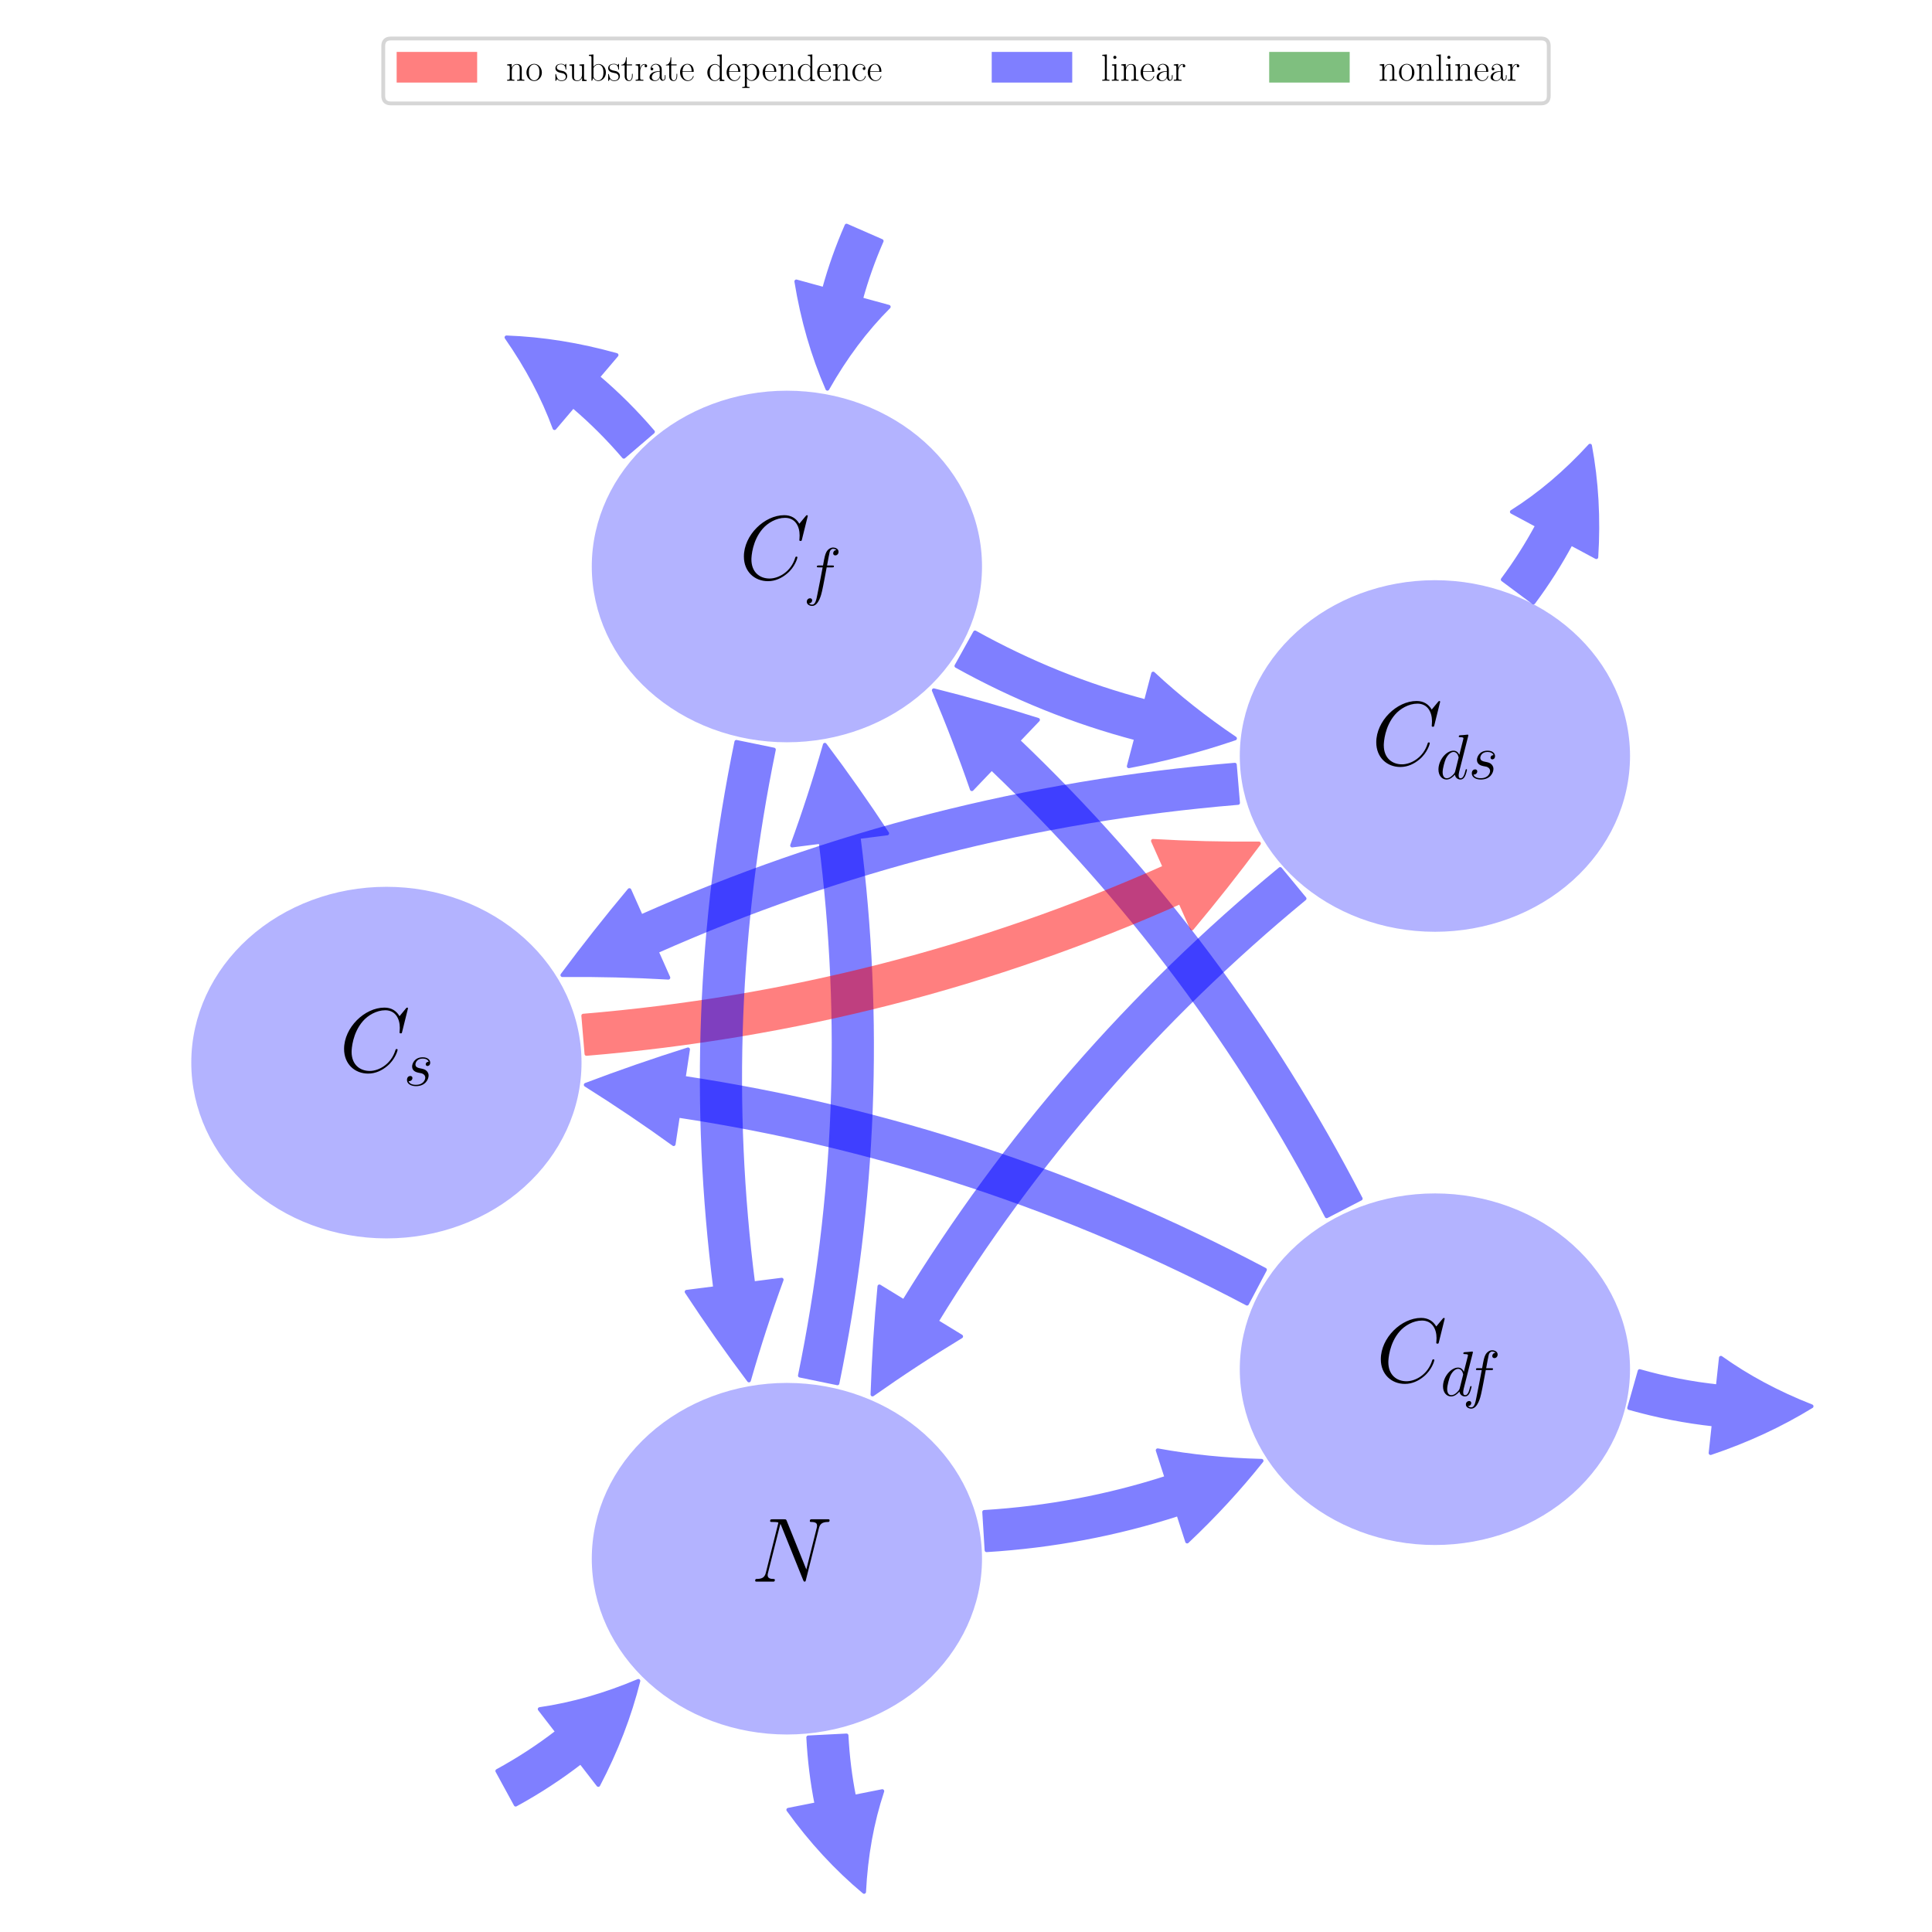
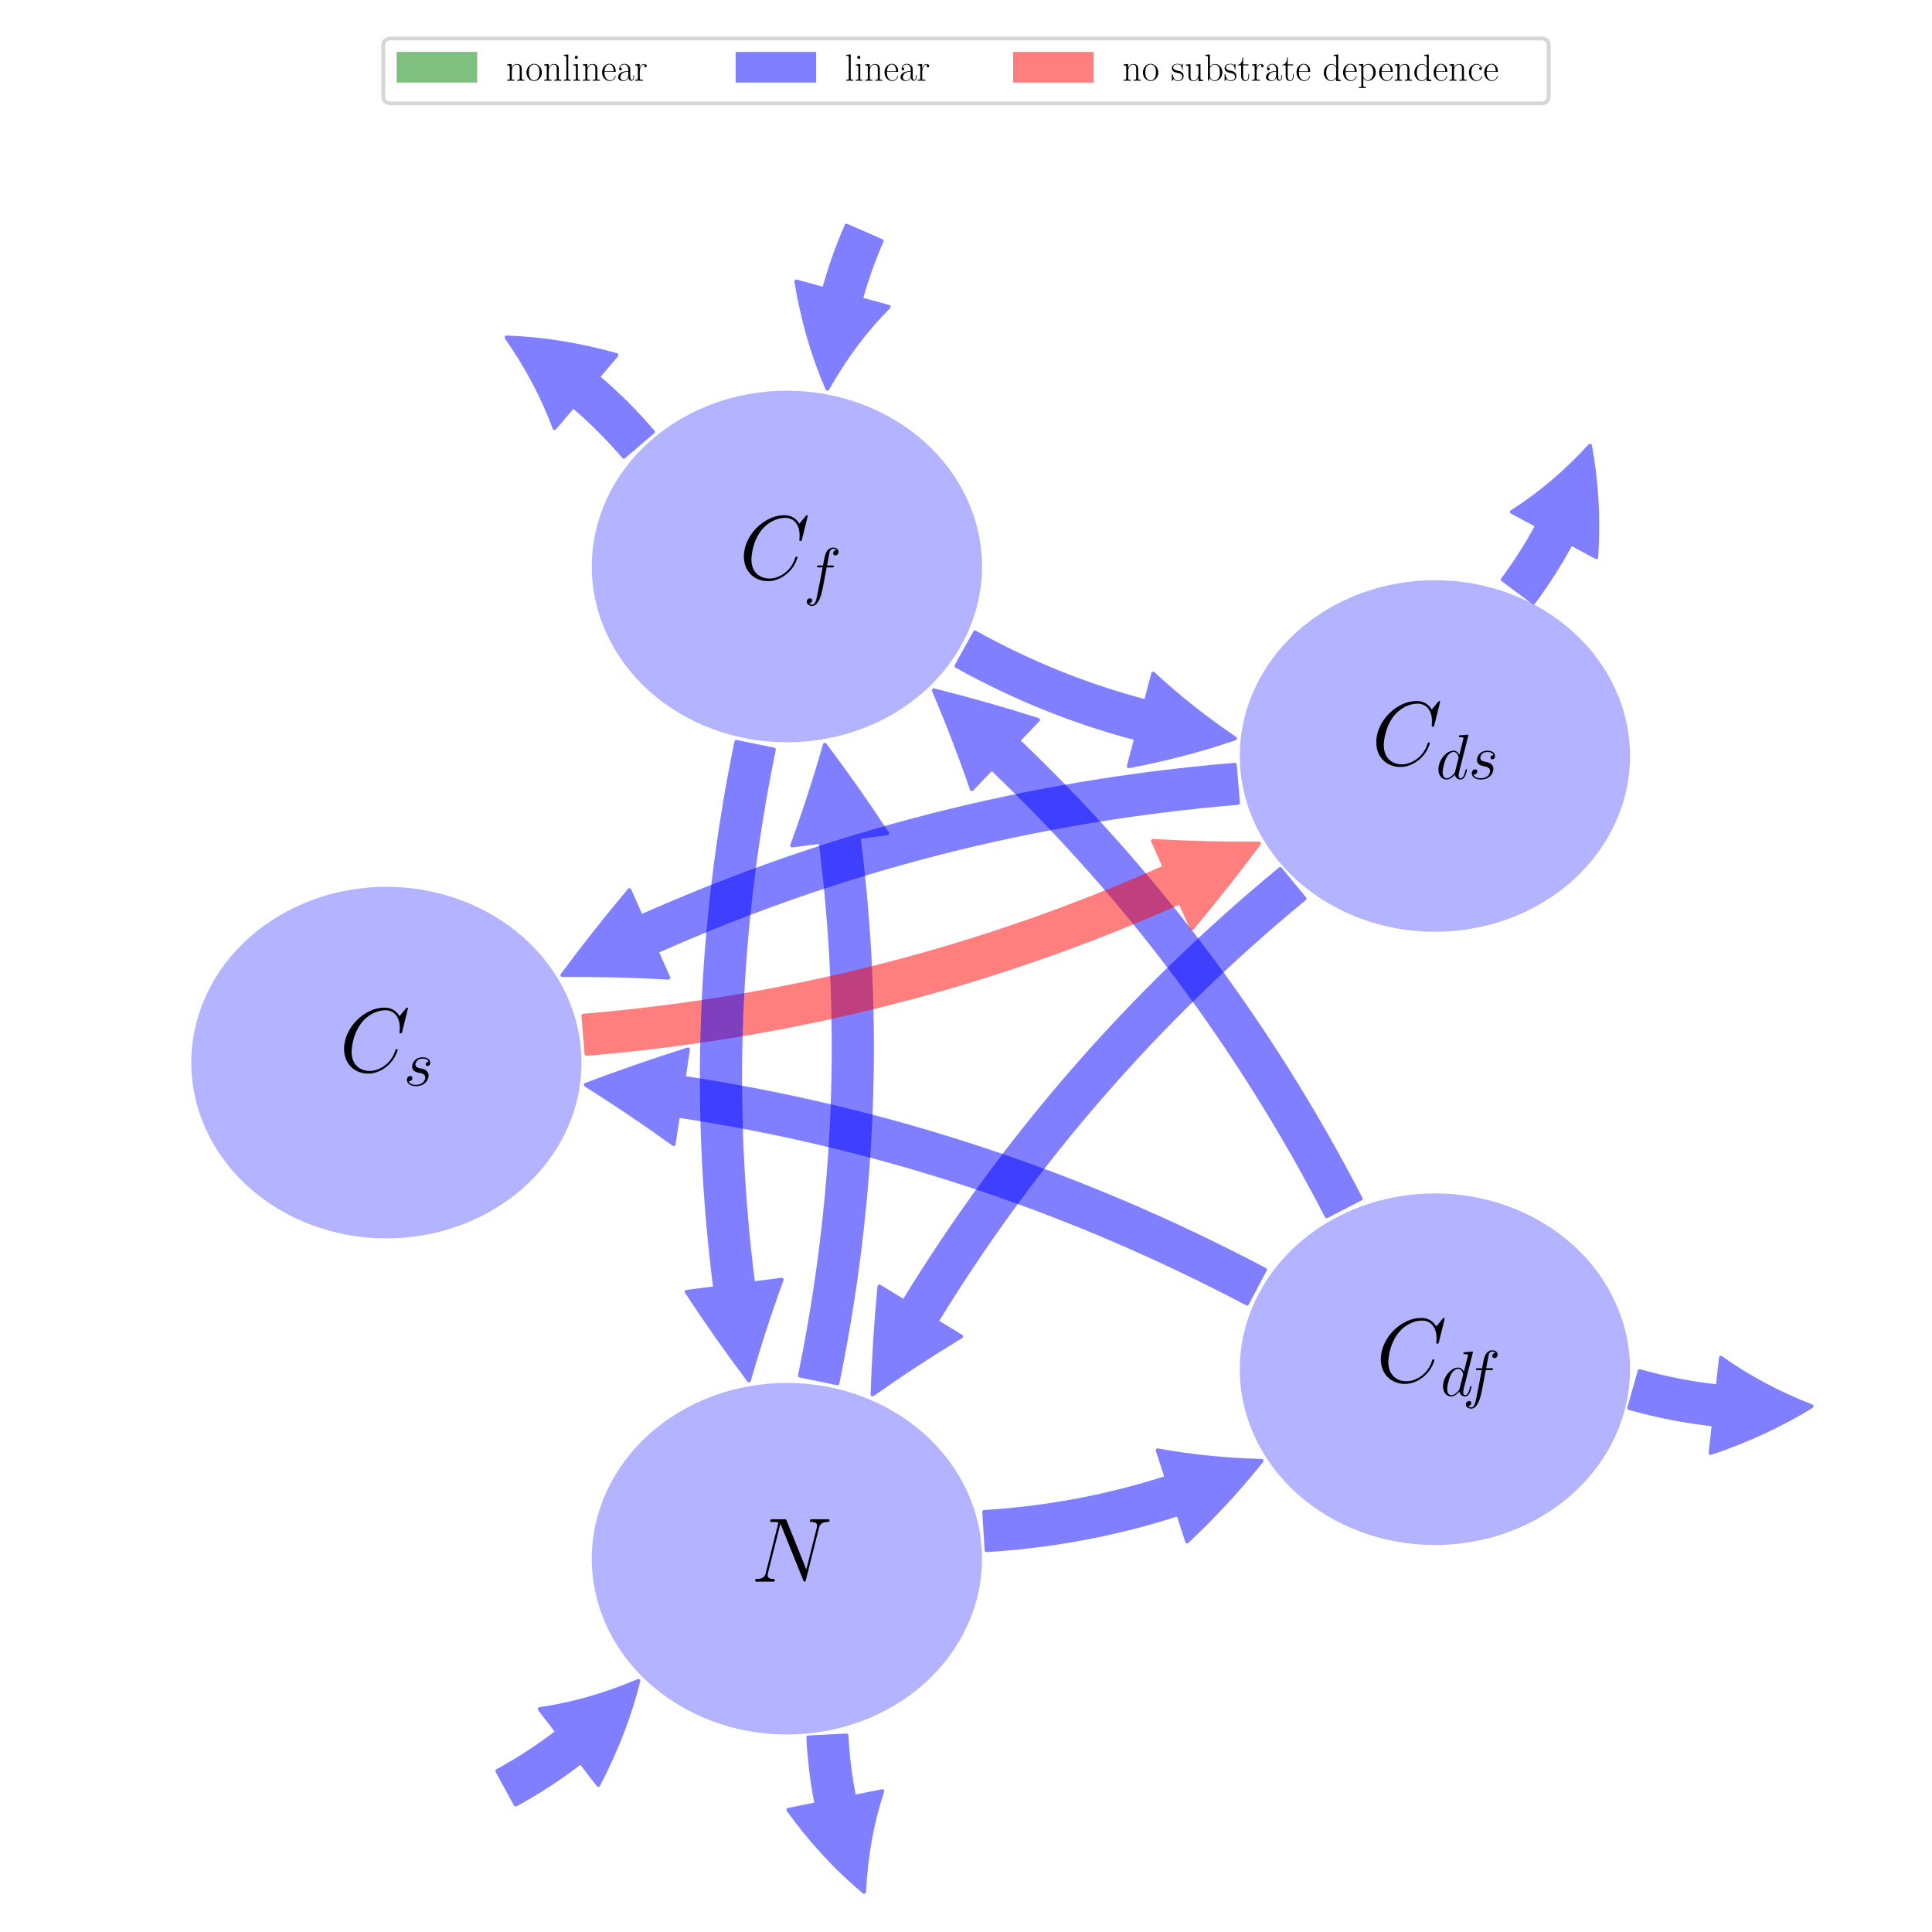
<svg xmlns="http://www.w3.org/2000/svg" xmlns:xlink="http://www.w3.org/1999/xlink" height="504pt" version="1.1" viewBox="0 0 504 504" width="504pt">
  <defs>
    <style type="text/css">
*{stroke-linecap:butt;stroke-linejoin:round;}
  </style>
  </defs>
  <g id="figure_1">
    <g id="patch_1">
      <path d="M 0 504  L 504 504  L 504 0  L 0 0  z " style="fill:#ffffff;" />
    </g>
    <g id="axes_1">
      <g id="patch_2">
-         <path clip-path="url(#pcaf0ce0345)" d="M 100.8 322.56  C 114.166 322.56 126.987 317.781 136.438 309.274  C 145.89 300.768 151.2 289.23 151.2 277.2  C 151.2 265.17 145.89 253.632 136.438 245.126  C 126.987 236.619 114.166 231.84 100.8 231.84  C 87.434 231.84 74.613 236.619 65.162 245.126  C 55.71 253.632 50.4 265.17 50.4 277.2  C 50.4 289.23 55.71 300.768 65.162 309.274  C 74.613 317.781 87.434 322.56 100.8 322.56  z " style="fill:#0000ff;opacity:0.3;stroke:#0000ff;stroke-linejoin:miter;" />
+         <path clip-path="url(#p628b2364f5)" d="M 100.8 322.56  C 114.166 322.56 126.987 317.781 136.438 309.274  C 145.89 300.768 151.2 289.23 151.2 277.2  C 151.2 265.17 145.89 253.632 136.438 245.126  C 126.987 236.619 114.166 231.84 100.8 231.84  C 87.434 231.84 74.613 236.619 65.162 245.126  C 55.71 253.632 50.4 265.17 50.4 277.2  C 50.4 289.23 55.71 300.768 65.162 309.274  C 74.613 317.781 87.434 322.56 100.8 322.56  z " style="fill:#0000ff;opacity:0.3;stroke:#0000ff;stroke-linejoin:miter;" />
      </g>
      <g id="patch_3">
-         <path clip-path="url(#pcaf0ce0345)" d="M 205.277 193.14  C 218.643 193.14 231.463 188.361 240.915 179.855  C 250.366 171.348 255.677 159.81 255.677 147.78  C 255.677 135.751 250.366 124.212 240.915 115.706  C 231.463 107.2 218.643 102.42 205.277 102.42  C 191.91 102.42 179.09 107.2 169.638 115.706  C 160.187 124.212 154.877 135.751 154.877 147.78  C 154.877 159.81 160.187 171.348 169.638 179.855  C 179.09 188.361 191.91 193.14 205.277 193.14  z " style="fill:#0000ff;opacity:0.3;stroke:#0000ff;stroke-linejoin:miter;" />
+         <path clip-path="url(#p628b2364f5)" d="M 205.277 193.14  C 218.643 193.14 231.463 188.361 240.915 179.855  C 250.366 171.348 255.677 159.81 255.677 147.78  C 255.677 135.751 250.366 124.212 240.915 115.706  C 231.463 107.2 218.643 102.42 205.277 102.42  C 191.91 102.42 179.09 107.2 169.638 115.706  C 160.187 124.212 154.877 135.751 154.877 147.78  C 154.877 159.81 160.187 171.348 169.638 179.855  C 179.09 188.361 191.91 193.14 205.277 193.14  z " style="fill:#0000ff;opacity:0.3;stroke:#0000ff;stroke-linejoin:miter;" />
      </g>
      <g id="patch_4">
-         <path clip-path="url(#pcaf0ce0345)" d="M 229.998 62.871  Q 226.733 70.329 224.613 78.051  L 231.845 80.036  Q 222.805 89.078 215.841 101.415  Q 210.173 88.437 207.737 73.419  L 214.969 75.404  Q 217.281 66.982 220.838 58.86  L 229.998 62.871  z " style="fill:#0000ff;opacity:0.5;stroke:#0000ff;stroke-linecap:round;" />
+         <path clip-path="url(#p628b2364f5)" d="M 229.998 62.871  Q 226.733 70.329 224.613 78.051  L 231.845 80.036  Q 222.805 89.078 215.841 101.415  Q 210.173 88.437 207.737 73.419  L 214.969 75.404  Q 217.281 66.982 220.838 58.86  L 229.998 62.871  z " style="fill:#0000ff;opacity:0.5;stroke:#0000ff;stroke-linecap:round;" />
      </g>
      <g id="patch_5">
-         <path clip-path="url(#pcaf0ce0345)" d="M 162.736 119.152  Q 156.592 111.976 149.512 105.963  L 144.657 111.68  Q 140.228 99.632 132.129 88.019  Q 146.271 88.538 160.84 92.624  L 155.985 98.341  Q 163.671 104.868 170.332 112.648  L 162.736 119.152  z " style="fill:#0000ff;opacity:0.5;stroke:#0000ff;stroke-linecap:round;" />
+         <path clip-path="url(#p628b2364f5)" d="M 162.736 119.152  Q 156.592 111.976 149.512 105.963  L 144.657 111.68  Q 140.228 99.632 132.129 88.019  Q 146.271 88.538 160.84 92.624  L 155.985 98.341  Q 163.671 104.868 170.332 112.648  L 162.736 119.152  z " style="fill:#0000ff;opacity:0.5;stroke:#0000ff;stroke-linecap:round;" />
      </g>
      <g id="patch_6">
-         <path clip-path="url(#pcaf0ce0345)" d="M 374.323 242.574  C 387.69 242.574 400.51 237.795 409.962 229.289  C 419.413 220.782 424.723 209.244 424.723 197.214  C 424.723 185.185 419.413 173.646 409.962 165.14  C 400.51 156.634 387.69 151.854 374.323 151.854  C 360.957 151.854 348.137 156.634 338.685 165.14  C 329.234 173.646 323.923 185.185 323.923 197.214  C 323.923 209.244 329.234 220.782 338.685 229.289  C 348.137 237.795 360.957 242.574 374.323 242.574  z " style="fill:#0000ff;opacity:0.3;stroke:#0000ff;stroke-linejoin:miter;" />
+         <path clip-path="url(#p628b2364f5)" d="M 374.323 242.574  C 387.69 242.574 400.51 237.795 409.962 229.289  C 419.413 220.782 424.723 209.244 424.723 197.214  C 424.723 185.185 419.413 173.646 409.962 165.14  C 400.51 156.634 387.69 151.854 374.323 151.854  C 360.957 151.854 348.137 156.634 338.685 165.14  C 329.234 173.646 323.923 185.185 323.923 197.214  C 323.923 209.244 329.234 220.782 338.685 229.289  C 348.137 237.795 360.957 242.574 374.323 242.574  z " style="fill:#0000ff;opacity:0.3;stroke:#0000ff;stroke-linejoin:miter;" />
      </g>
      <g id="patch_7">
-         <path clip-path="url(#pcaf0ce0345)" d="M 392.023 151.192  Q 397.078 144.409 401.008 137.076  L 394.398 133.533  Q 405.227 126.713 414.789 116.265  Q 417.386 130.182 416.432 145.344  L 409.822 141.801  Q 405.54 149.788 400.042 157.167  L 392.023 151.192  z " style="fill:#0000ff;opacity:0.5;stroke:#0000ff;stroke-linecap:round;" />
+         <path clip-path="url(#p628b2364f5)" d="M 392.023 151.192  Q 397.078 144.409 401.008 137.076  L 394.398 133.533  Q 405.227 126.713 414.789 116.265  Q 417.386 130.182 416.432 145.344  L 409.822 141.801  Q 405.54 149.788 400.042 157.167  L 392.023 151.192  z " style="fill:#0000ff;opacity:0.5;stroke:#0000ff;stroke-linecap:round;" />
      </g>
      <g id="patch_8">
-         <path clip-path="url(#pcaf0ce0345)" d="M 374.323 402.546  C 387.69 402.546 400.51 397.766 409.962 389.26  C 419.413 380.754 424.723 369.215 424.723 357.186  C 424.723 345.156 419.413 333.618 409.962 325.111  C 400.51 316.605 387.69 311.826 374.323 311.826  C 360.957 311.826 348.137 316.605 338.685 325.111  C 329.234 333.618 323.923 345.156 323.923 357.186  C 323.923 369.215 329.234 380.754 338.685 389.26  C 348.137 397.766 360.957 402.546 374.323 402.546  z " style="fill:#0000ff;opacity:0.3;stroke:#0000ff;stroke-linejoin:miter;" />
+         <path clip-path="url(#p628b2364f5)" d="M 374.323 402.546  C 387.69 402.546 400.51 397.766 409.962 389.26  C 419.413 380.754 424.723 369.215 424.723 357.186  C 424.723 345.156 419.413 333.618 409.962 325.111  C 400.51 316.605 387.69 311.826 374.323 311.826  C 360.957 311.826 348.137 316.605 338.685 325.111  C 329.234 333.618 323.923 345.156 323.923 357.186  C 323.923 369.215 329.234 380.754 338.685 389.26  C 348.137 397.766 360.957 402.546 374.323 402.546  z " style="fill:#0000ff;opacity:0.3;stroke:#0000ff;stroke-linejoin:miter;" />
      </g>
      <g id="patch_9">
-         <path clip-path="url(#pcaf0ce0345)" d="M 427.732 357.678  Q 437.847 360.55 448.121 361.662  L 448.928 354.205  Q 459.407 361.687 472.581 366.859  Q 460.525 374.259 446.239 379.06  L 447.046 371.604  Q 435.93 370.401 425.001 367.298  L 427.732 357.678  z " style="fill:#0000ff;opacity:0.5;stroke:#0000ff;stroke-linecap:round;" />
+         <path clip-path="url(#p628b2364f5)" d="M 427.732 357.678  Q 437.847 360.55 448.121 361.662  L 448.928 354.205  Q 459.407 361.687 472.581 366.859  Q 460.525 374.259 446.239 379.06  L 447.046 371.604  Q 435.93 370.401 425.001 367.298  L 427.732 357.678  z " style="fill:#0000ff;opacity:0.5;stroke:#0000ff;stroke-linecap:round;" />
      </g>
      <g id="patch_10">
-         <path clip-path="url(#pcaf0ce0345)" d="M 205.277 451.98  C 218.643 451.98 231.463 447.2 240.915 438.694  C 250.366 430.188 255.677 418.649 255.677 406.62  C 255.677 394.59 250.366 383.052 240.915 374.545  C 231.463 366.039 218.643 361.26 205.277 361.26  C 191.91 361.26 179.09 366.039 169.638 374.545  C 160.187 383.052 154.877 394.59 154.877 406.62  C 154.877 418.649 160.187 430.188 169.638 438.694  C 179.09 447.2 191.91 451.98 205.277 451.98  z " style="fill:#0000ff;opacity:0.3;stroke:#0000ff;stroke-linejoin:miter;" />
+         <path clip-path="url(#p628b2364f5)" d="M 205.277 451.98  C 218.643 451.98 231.463 447.2 240.915 438.694  C 250.366 430.188 255.677 418.649 255.677 406.62  C 255.677 394.59 250.366 383.052 240.915 374.545  C 231.463 366.039 218.643 361.26 205.277 361.26  C 191.91 361.26 179.09 366.039 169.638 374.545  C 160.187 383.052 154.877 394.59 154.877 406.62  C 154.877 418.649 160.187 430.188 169.638 438.694  C 179.09 447.2 191.91 451.98 205.277 451.98  z " style="fill:#0000ff;opacity:0.3;stroke:#0000ff;stroke-linejoin:miter;" />
      </g>
      <g id="patch_11">
-         <path clip-path="url(#pcaf0ce0345)" d="M 129.735 461.991  Q 138.029 457.467 145.378 451.787  L 140.792 445.853  Q 153.496 444.017 166.535 438.499  Q 163.097 452.227 156.08 465.633  L 151.494 459.699  Q 143.516 465.865 134.524 470.77  L 129.735 461.991  z " style="fill:#0000ff;opacity:0.5;stroke:#0000ff;stroke-linecap:round;" />
+         <path clip-path="url(#p628b2364f5)" d="M 129.735 461.991  Q 138.029 457.467 145.378 451.787  L 140.792 445.853  Q 153.496 444.017 166.535 438.499  Q 163.097 452.227 156.08 465.633  L 151.494 459.699  Q 143.516 465.865 134.524 470.77  L 129.735 461.991  z " style="fill:#0000ff;opacity:0.5;stroke:#0000ff;stroke-linecap:round;" />
      </g>
      <g id="patch_12">
-         <path clip-path="url(#pcaf0ce0345)" d="M 220.834 452.728  Q 221.25 460.859 222.81 468.714  L 230.166 467.254  Q 226.126 479.385 225.417 493.534  Q 214.542 484.463 205.644 472.121  L 213.001 470.661  Q 211.301 462.095 210.847 453.24  L 220.834 452.728  z " style="fill:#0000ff;opacity:0.5;stroke:#0000ff;stroke-linecap:round;" />
+         <path clip-path="url(#p628b2364f5)" d="M 220.834 452.728  Q 221.25 460.859 222.81 468.714  L 230.166 467.254  Q 226.126 479.385 225.417 493.534  Q 214.542 484.463 205.644 472.121  L 213.001 470.661  Q 211.301 462.095 210.847 453.24  L 220.834 452.728  z " style="fill:#0000ff;opacity:0.5;stroke:#0000ff;stroke-linecap:round;" />
      </g>
      <g id="patch_13">
-         <path clip-path="url(#pcaf0ce0345)" d="M 254.358 164.985  Q 275.69 176.853 298.918 182.969  L 300.827 175.716  Q 310.483 184.747 322.171 192.633  Q 308.836 197.188 294.462 199.892  L 296.371 192.639  Q 271.928 186.203 249.497 173.724  L 254.358 164.985  z " style="fill:#0000ff;opacity:0.5;stroke:#0000ff;stroke-linecap:round;" />
+         <path clip-path="url(#p628b2364f5)" d="M 254.358 164.985  Q 275.69 176.853 298.918 182.969  L 300.827 175.716  Q 310.483 184.747 322.171 192.633  Q 308.836 197.188 294.462 199.892  L 296.371 192.639  Q 271.928 186.203 249.497 173.724  L 254.358 164.985  z " style="fill:#0000ff;opacity:0.5;stroke:#0000ff;stroke-linecap:round;" />
      </g>
      <g id="patch_14">
-         <path clip-path="url(#pcaf0ce0345)" d="M 322.965 209.455  Q 243.514 216.076 171.307 248.195  L 174.355 255.047  Q 160.733 254.262 146.703 254.371  Q 155.067 243.11 164.194 232.205  L 167.243 239.058  Q 240.997 206.251 322.134 199.489  L 322.965 209.455  z " style="fill:#0000ff;opacity:0.5;stroke:#0000ff;stroke-linecap:round;" />
+         <path clip-path="url(#p628b2364f5)" d="M 322.965 209.455  Q 243.514 216.076 171.307 248.195  L 174.355 255.047  Q 160.733 254.262 146.703 254.371  Q 155.067 243.11 164.194 232.205  L 167.243 239.058  Q 240.997 206.251 322.134 199.489  L 322.965 209.455  z " style="fill:#0000ff;opacity:0.5;stroke:#0000ff;stroke-linecap:round;" />
      </g>
      <g id="patch_15">
-         <path clip-path="url(#pcaf0ce0345)" d="M 256.746 394.42  Q 281.286 392.911 304.308 385.478  L 302.004 378.341  Q 315.008 380.736 329.103 381.079  Q 320.326 392.103 309.685 402.132  L 307.381 394.995  Q 283.158 402.815 257.36 404.401  L 256.746 394.42  z " style="fill:#0000ff;opacity:0.5;stroke:#0000ff;stroke-linecap:round;" />
+         <path clip-path="url(#p628b2364f5)" d="M 256.746 394.42  Q 281.286 392.911 304.308 385.478  L 302.004 378.341  Q 315.008 380.736 329.103 381.079  Q 320.326 392.103 309.685 402.132  L 307.381 394.995  Q 283.158 402.815 257.36 404.401  L 256.746 394.42  z " style="fill:#0000ff;opacity:0.5;stroke:#0000ff;stroke-linecap:round;" />
      </g>
      <g id="patch_16">
-         <path clip-path="url(#pcaf0ce0345)" d="M 325.316 340.077  Q 254.902 302.893 176.862 291.056  L 175.737 298.471  Q 164.685 290.468 152.805 283.002  Q 165.92 278.021 179.487 273.753  L 178.362 281.169  Q 258.075 293.26 329.986 331.234  L 325.316 340.077  z " style="fill:#0000ff;opacity:0.5;stroke:#0000ff;stroke-linecap:round;" />
+         <path clip-path="url(#p628b2364f5)" d="M 325.316 340.077  Q 254.902 302.893 176.862 291.056  L 175.737 298.471  Q 164.685 290.468 152.805 283.002  Q 165.92 278.021 179.487 273.753  L 178.362 281.169  Q 258.075 293.26 329.986 331.234  L 325.316 340.077  z " style="fill:#0000ff;opacity:0.5;stroke:#0000ff;stroke-linecap:round;" />
      </g>
      <g id="patch_17">
-         <path clip-path="url(#pcaf0ce0345)" d="M 346.085 317.285  Q 311.965 251.276 258.701 200.448  L 253.523 205.874  Q 249.083 192.991 243.6 180.072  Q 257.211 183.482 270.783 187.787  L 265.605 193.213  Q 320.08 245.197 354.968 312.693  L 346.085 317.285  z " style="fill:#0000ff;opacity:0.5;stroke:#0000ff;stroke-linecap:round;" />
+         <path clip-path="url(#p628b2364f5)" d="M 346.085 317.285  Q 311.965 251.276 258.701 200.448  L 253.523 205.874  Q 249.083 192.991 243.6 180.072  Q 257.211 183.482 270.783 187.787  L 265.605 193.213  Q 320.08 245.197 354.968 312.693  L 346.085 317.285  z " style="fill:#0000ff;opacity:0.5;stroke:#0000ff;stroke-linecap:round;" />
      </g>
      <g id="patch_18">
-         <path clip-path="url(#pcaf0ce0345)" d="M 208.67 358.853  Q 222.952 289.344 214.076 219.618  L 206.636 220.565  Q 211.314 207.781 215.175 194.287  Q 223.614 205.499 231.436 217.408  L 223.996 218.355  Q 233.082 289.729 218.466 360.865  L 208.67 358.853  z " style="fill:#0000ff;opacity:0.5;stroke:#0000ff;stroke-linecap:round;" />
+         <path clip-path="url(#p628b2364f5)" d="M 208.67 358.853  Q 222.952 289.344 214.076 219.618  L 206.636 220.565  Q 211.314 207.781 215.175 194.287  Q 223.614 205.499 231.436 217.408  L 223.996 218.355  Q 233.082 289.729 218.466 360.865  L 208.67 358.853  z " style="fill:#0000ff;opacity:0.5;stroke:#0000ff;stroke-linecap:round;" />
      </g>
      <g id="patch_19">
-         <path clip-path="url(#pcaf0ce0345)" d="M 152.159 264.959  Q 231.609 258.338 303.817 226.22  L 300.769 219.367  Q 314.391 220.153 328.42 220.043  Q 320.056 231.304 310.929 242.209  L 307.881 235.356  Q 234.127 268.163 152.989 274.925  L 152.159 264.959  z " style="fill:#ff0000;opacity:0.5;stroke:#ff0000;stroke-linecap:round;" />
+         <path clip-path="url(#p628b2364f5)" d="M 152.159 264.959  Q 231.609 258.338 303.817 226.22  L 300.769 219.367  Q 314.391 220.153 328.42 220.043  Q 320.056 231.304 310.929 242.209  L 307.881 235.356  Q 234.127 268.163 152.989 274.925  L 152.159 264.959  z " style="fill:#ff0000;opacity:0.5;stroke:#ff0000;stroke-linecap:round;" />
      </g>
      <g id="patch_20">
-         <path clip-path="url(#pcaf0ce0345)" d="M 201.883 195.547  Q 187.601 265.056 196.478 334.782  L 203.918 333.835  Q 199.239 346.619 195.379 360.113  Q 186.939 348.901 179.118 336.992  L 186.558 336.045  Q 177.472 264.671 192.088 193.535  L 201.883 195.547  z " style="fill:#0000ff;opacity:0.5;stroke:#0000ff;stroke-linecap:round;" />
+         <path clip-path="url(#p628b2364f5)" d="M 201.883 195.547  Q 187.601 265.056 196.478 334.782  L 203.918 333.835  Q 199.239 346.619 195.379 360.113  Q 186.939 348.901 179.118 336.992  L 186.558 336.045  Q 177.472 264.671 192.088 193.535  L 201.883 195.547  z " style="fill:#0000ff;opacity:0.5;stroke:#0000ff;stroke-linecap:round;" />
      </g>
      <g id="patch_21">
-         <path clip-path="url(#pcaf0ce0345)" d="M 340.32 234.415  Q 282.864 281.793 244.335 344.723  L 250.731 348.639  Q 239.075 355.698 227.603 363.782  Q 228.066 349.758 229.41 335.585  L 235.806 339.501  Q 275.21 275.143 333.958 226.7  L 340.32 234.415  z " style="fill:#0000ff;opacity:0.5;stroke:#0000ff;stroke-linecap:round;" />
+         <path clip-path="url(#p628b2364f5)" d="M 340.32 234.415  Q 282.864 281.793 244.335 344.723  L 250.731 348.639  Q 239.075 355.698 227.603 363.782  Q 228.066 349.758 229.41 335.585  L 235.806 339.501  Q 275.21 275.143 333.958 226.7  L 340.32 234.415  z " style="fill:#0000ff;opacity:0.5;stroke:#0000ff;stroke-linecap:round;" />
      </g>
      <g id="text_1">
        <defs>
          <path d="M 74.703 69.109  C 74.703 70 74 70 73.797 70  C 73.594 70 73.203 70 72.406 69  L 65.5 60.656  C 62 66.625 56.5 70 49 70  C 27.406 70 5 48.25 5 24.922  C 5 8.328 16.703 -2 31.297 -2  C 39.297 -2 46.297 1.375 52.094 6.25  C 60.797 13.484 63.406 23.141 63.406 23.922  C 63.406 24.812 62.594 24.812 62.297 24.812  C 61.406 24.812 61.297 24.219 61.094 23.812  C 56.5 8.344 43 0.891 33 0.891  C 22.406 0.891 13.203 7.641 13.203 21.734  C 13.203 24.922 14.203 42.188 25.5 55.188  C 31 61.547 40.406 67.109 49.906 67.109  C 60.906 67.109 65.797 58.078 65.797 47.938  C 65.797 45.359 65.5 43.188 65.5 42.781  C 65.5 41.891 66.5 41.891 66.797 41.891  C 67.906 41.891 68 41.984 68.406 43.766  z " id="CMMI12-67" />
          <path d="M 22.797 20  C 24.5 19.703 27.203 19.109 27.797 19  C 29.094 18.625 33.594 17.031 33.594 12.234  C 33.594 9.156 30.797 1.094 19.203 1.094  C 17.094 1.094 9.594 1.094 7.594 6.812  C 11.594 6.312 13.594 9.422 13.594 11.641  C 13.594 13.75 12.203 14.844 10.203 14.844  C 8 14.844 5.094 13.141 5.094 8.625  C 5.094 2.703 11.094 -1 19.094 -1  C 34.297 -1 38.797 10.172 38.797 15.375  C 38.797 16.859 38.797 19.656 35.594 22.844  C 33.094 25.25 30.703 25.75 25.297 26.844  C 22.594 27.438 18.297 28.344 18.297 32.828  C 18.297 34.828 20.094 42.016 29.594 42.016  C 33.797 42.016 37.906 40.453 38.906 37  C 34.5 37 34.297 33.203 34.297 33.109  C 34.297 31 36.203 30.406 37.094 30.406  C 38.5 30.406 41.297 31.484 41.297 35.641  C 41.297 39.766 37.5 44 29.703 44  C 16.594 44 13.094 33.75 13.094 29.672  C 13.094 22.094 20.5 20.5 22.797 20  z " id="CMMI12-115" />
        </defs>
        <g transform="translate(88.56517 283.1768)scale(0.24 -0.24)">
          <use transform="translate(0 14.94392)scale(0.996264)" xlink:href="#CMMI12-67" />
          <use transform="translate(69.79204 0)scale(0.697382)" xlink:href="#CMMI12-115" />
        </g>
      </g>
      <g id="text_2">
        <defs>
          <path d="M 44.594 40.094  C 46.594 40.094 47.406 40.094 47.406 42  C 47.406 43 46.594 43 44.797 43  L 36.703 43  C 38.594 53.578 40 60.891 40.797 64.172  C 41.406 66.641 43.5 69 46.094 69  C 48.203 69 50.297 68.094 51.297 67.156  C 47.406 66.75 46.203 63.781 46.203 62.016  C 46.203 59.953 47.703 58.734 49.594 58.734  C 51.594 58.734 54.594 60.469 54.594 64.359  C 54.594 68.641 50.406 71 46 71  C 41.703 71 37.5 67.719 35.5 63.719  C 33.703 60.125 32.703 56.422 30.406 43  L 23.703 43  C 21.797 43 20.797 43 20.797 41.203  C 20.797 40.094 21.406 40.094 23.406 40.094  L 29.797 40.094  C 28 30.875 23.906 8.469 21.594 -2.141  C 19.906 -10.766 18.406 -18 13.406 -18  C 13.094 -18 10.203 -18 8.406 -16.109  C 13.5 -15.703 13.5 -11.344 13.5 -11.25  C 13.5 -9.266 12 -8.078 10.094 -8.078  C 8.094 -8.078 5.094 -9.766 5.094 -13.547  C 5.094 -17.812 9.5 -20 13.406 -20  C 23.594 -20 27.797 -1.844 28.906 3.109  C 30.703 10.75 35.594 37.125 36.094 40.094  z " id="CMMI12-102" />
        </defs>
        <g transform="translate(192.8626 154.7193)scale(0.24 -0.24)">
          <use transform="translate(0 14.94392)scale(0.996264)" xlink:href="#CMMI12-67" />
          <use transform="translate(69.79204 0)scale(0.697382)" xlink:href="#CMMI12-102" />
        </g>
      </g>
      <g id="text_3">
        <defs>
          <path d="M 50.297 66.516  C 50.406 66.906 50.594 67.5 50.594 68  C 50.594 69 49.594 69 49.406 69  C 49.297 69 44.406 68.562 43.906 68.438  C 42.203 68.328 40.703 68.094 38.906 68.094  C 36.406 67.891 35.703 67.797 35.703 66  C 35.703 65 36.5 65 37.906 65  C 42.797 65 42.906 64.109 42.906 63.125  C 42.906 62.531 42.703 61.75 42.594 61.453  L 36.5 37.422  C 35.406 40.016 32.703 44 27.5 44  C 16.203 44 4 29.438 4 14.672  C 4 4.797 9.797 -1 16.594 -1  C 22.094 -1 26.797 3.297 29.594 6.594  C 30.594 0.703 35.297 -1 38.297 -1  C 41.297 -1 43.703 0.797 45.5 4.391  C 47.094 7.781 48.5 13.875 48.5 14.266  C 48.5 14.766 48.094 15.172 47.5 15.172  C 46.594 15.172 46.5 14.672 46.094 13.172  C 44.594 7.281 42.703 1 38.594 1  C 35.703 1 35.5 3.578 35.5 5.578  C 35.5 5.969 35.5 8.047 36.203 10.844  z M 30.094 11.875  C 29.594 10.172 29.594 9.984 28.203 8.078  C 26 5.281 21.594 1 16.906 1  C 12.797 1 10.5 4.688 10.5 10.578  C 10.5 16.062 13.594 27.234 15.5 31.438  C 18.906 38.422 23.594 42.016 27.5 42.016  C 34.094 42.016 35.406 33.828 35.406 33.031  C 35.406 32.938 35.094 31.625 35 31.438  z " id="CMMI12-100" />
        </defs>
        <g transform="translate(357.8307 203.191)scale(0.24 -0.24)">
          <use transform="translate(0 14.94392)scale(0.996264)" xlink:href="#CMMI12-67" />
          <use transform="translate(69.79204 0)scale(0.697382)" xlink:href="#CMMI12-100" />
          <use transform="translate(105.2742 0)scale(0.697382)" xlink:href="#CMMI12-115" />
        </g>
      </g>
      <g id="text_4">
        <g transform="translate(359.0172 364.1249)scale(0.24 -0.24)">
          <use transform="translate(0 14.94392)scale(0.996264)" xlink:href="#CMMI12-67" />
          <use transform="translate(69.79204 0)scale(0.697382)" xlink:href="#CMMI12-100" />
          <use transform="translate(93.89347 0)scale(0.697382)" xlink:href="#CMMI12-102" />
        </g>
      </g>
      <g id="text_5">
        <defs>
          <path d="M 74 57.781  C 75.094 62.094 76.703 65.094 84.297 65.094  C 84.594 65.094 85.797 65.094 85.797 66.859  C 85.797 68 84.906 68 84.5 68  C 82.5 68 77.406 68 75.406 68  L 70.594 68  C 69.203 68 67.406 68 66 68  C 65.406 68 64.203 68 64.203 66.094  C 64.203 65.094 65 65.094 65.703 65.094  C 71.703 65.094 72.094 62.797 72.094 60.984  C 72.094 60.094 72 59.781 71.703 58.391  L 60.406 13.281  L 39 66.391  C 38.297 68 38.203 68 36 68  L 23.797 68  C 21.797 68 20.906 68 20.906 66.094  C 20.906 65.094 21.594 65.094 23.5 65.094  C 24 65.094 29.906 65.094 29.906 64.297  C 29.906 64.094 29.703 63.297 29.594 63  L 16.297 9.922  C 15.094 5 12.703 2.906 6.094 2.906  C 5.594 2.906 4.594 2.906 4.594 1.047  C 4.594 0 5.594 0 5.906 0  C 7.906 0 13 0 15 0  L 19.797 0  C 21.203 0 22.906 0 24.297 0  C 25 0 26.094 0 26.094 1.906  C 26.094 2.812 25.094 2.906 24.703 2.906  C 21.406 2.906 18.203 3.5 18.203 7.094  C 18.203 7.891 18.406 8.781 18.594 9.578  L 32.094 63  C 32.703 62 32.703 61.812 33.094 60.906  L 56.906 1.797  C 57.406 0.594 57.594 0 58.5 0  C 59.5 0 59.594 0.297 60 2  z " id="CMMI12-78" />
        </defs>
        <g transform="translate(195.9028 412.5966)scale(0.24 -0.24)">
          <use transform="scale(0.996264)" xlink:href="#CMMI12-78" />
        </g>
      </g>
      <g id="legend_1">
        <g id="patch_22">
          <path d="M 101.975 26.977  L 402.025 26.977  Q 404.025 26.977 404.025 24.977  L 404.025 12.04  Q 404.025 10.04 402.025 10.04  L 101.975 10.04  Q 99.975 10.04 99.975 12.04  L 99.975 24.977  Q 99.975 26.977 101.975 26.977  z " style="fill:#ffffff;opacity:0.8;stroke:#cccccc;stroke-linejoin:miter;" />
        </g>
        <g id="patch_23">
-           <path d="M 103.975 21.04  L 123.975 21.04  L 123.975 14.04  L 103.975 14.04  z " style="fill:#ff0000;opacity:0.5;stroke:#ff0000;stroke-linejoin:miter;" />
+           <path d="M 103.975 21.04  L 123.975 21.04  L 123.975 14.04  L 103.975 14.04  z " style="fill:#008000;opacity:0.5;stroke:#008000;stroke-linejoin:miter;" />
        </g>
        <g id="text_6">
          <defs>
            <path d="M 41.5 30.203  C 41.5 35.297 40.5 43.594 28.703 43.594  C 20.797 43.594 16.703 37.5 15.203 33.5  L 15.094 33.5  L 15.094 43.594  L 3.297 42.5  L 3.297 39.906  C 9.203 39.906 10.094 39.297 10.094 34.5  L 10.094 6.688  C 10.094 2.875 9.703 2.391 3.297 2.391  L 3.297 -0.203  C 5.703 0 10.094 0 12.703 0  C 15.297 0 19.797 0 22.203 -0.203  L 22.203 2.391  C 15.797 2.391 15.406 2.781 15.406 6.688  L 15.406 25.906  C 15.406 35.109 21 42 28 42  C 35.406 42 36.203 35.406 36.203 30.594  L 36.203 6.688  C 36.203 2.875 35.797 2.391 29.406 2.391  L 29.406 -0.203  C 31.797 0 36.203 0 38.797 0  C 41.406 0 45.906 0 48.297 -0.203  L 48.297 2.391  C 41.906 2.391 41.5 2.781 41.5 6.688  z " id="CMR17-110" />
            <path d="M 43.094 21.188  C 43.094 34 33.797 44 22.906 44  C 12 44 2.703 34 2.703 21.188  C 2.703 8.609 12 -1 22.906 -1  C 33.797 -1 43.094 8.609 43.094 21.188  z M 22.906 0.797  C 18.203 0.797 14.203 3.594 11.906 7.5  C 9.406 11.984 9.094 17.594 9.094 22  C 9.094 26.203 9.297 31.406 11.906 35.906  C 13.906 39.203 17.797 42.406 22.906 42.406  C 27.406 42.406 31.203 39.906 33.594 36.406  C 36.703 31.703 36.703 25.109 36.703 22  C 36.703 18.094 36.5 12.109 33.797 7.297  C 31 2.703 26.703 0.797 22.906 0.797  z " id="CMR17-111" />
+             <path d="M 15.297 68.688  L 3.406 67.594  L 3.406 65  C 9.297 65 10.203 64.406 10.203 59.641  L 10.203 6.656  C 10.203 2.875 9.797 2.391 3.406 2.391  L 3.406 -0.203  C 5.797 0 10.203 0 12.703 0  C 15.297 0 19.703 0 22.094 -0.203  L 22.094 2.391  C 15.703 2.391 15.297 2.781 15.297 6.656  z " id="CMR17-108" />
+             <path d="M 15.5 61.078  C 15.5 63.266 13.703 65.156 11.406 65.156  C 9.203 65.156 7.297 63.375 7.297 61.078  C 7.297 58.891 9.094 57 11.406 57  C 13.594 57 15.5 58.797 15.5 61.078  z M 3.797 42.281  L 3.797 39.703  C 9.406 39.703 10.203 39.094 10.203 34.328  L 10.203 6.672  C 10.203 2.875 9.797 2.391 3.406 2.391  L 3.406 -0.203  C 5.797 0 10.094 0 12.594 0  C 15 0 19.094 0 21.406 -0.203  L 21.406 2.391  C 15.5 2.391 15.297 2.984 15.297 6.562  L 15.297 43.375  z " id="CMR17-105" />
+             <path d="M 38.094 23  C 38.5 23.406 38.5 23.609 38.5 24.625  C 38.5 34.969 33.094 44 21.703 44  C 11.094 44 2.703 33.891 2.703 21.609  C 2.703 8.609 12.203 -1 22.797 -1  C 34 -1 38.406 9.484 38.406 11.562  C 38.406 12.25 37.797 12.25 37.594 12.25  C 36.906 12.25 36.797 12.047 36.406 10.875  C 34.203 4.141 28.703 0.797 23.5 0.797  C 19.203 0.797 14.906 3.172 12.203 7.5  C 9.094 12.547 9.094 18.375 9.094 23  z M 9.203 24.5  C 9.906 39.141 17.594 42.406 21.594 42.406  C 28.406 42.406 33 35.891 33.094 24.5  z " id="CMR17-101" />
+             <path d="M 36 25.828  C 36 32.375 36 35.844 31.797 39.734  C 28.094 43 23.797 44 20.406 44  C 12.5 44 6.797 37.609 6.797 30.797  C 6.797 27 9.797 27 10.406 27  C 11.703 27 14 27.781 14 30.531  C 14 33 12.094 34.078 10.406 34.078  C 10 34.078 9.5 33.969 9.203 33.875  C 11.297 40.5 16.703 42.406 20.203 42.406  C 25.203 42.406 30.703 37.953 30.703 29.453  L 30.703 25  C 24.797 25 17.703 24.203 12.094 21.203  C 5.797 17.703 4 12.703 4 8.906  C 4 1.203 13 -1 18.297 -1  C 23.797 -1 28.906 2.172 31.094 7.984  C 31.297 3.641 34.094 -0.281 38.5 -0.281  C 40.594 -0.281 45.906 1.094 45.906 8.859  L 45.906 14.375  L 44.094 14.375  L 44.094 8.781  C 44.094 2.781 41.406 2 40.094 2  C 36 2 36 7.156 36 11.531  z M 30.703 13.594  C 30.703 4.953 24.5 0.594 19 0.594  C 14 0.594 10.094 4.297 10.094 8.906  C 10.094 11.891 11.406 17.188 17.203 20.391  C 22 23.094 27.5 23.5 30.703 23.5  z " id="CMR17-97" />
+             <path d="M 15 23.391  C 15 33 19.094 42 26.594 42  C 27.297 42 28 41.906 28.703 41.594  C 28.703 41.594 26.5 40.891 26.5 38.312  C 26.5 35.906 28.406 34.906 29.906 34.906  C 31.094 34.906 33.297 35.609 33.297 38.406  C 33.297 41.609 30.094 43.594 26.703 43.594  C 19.094 43.594 15.797 36.203 14.797 32.703  L 14.703 32.703  L 14.703 43.594  L 3.094 42.5  L 3.094 39.906  C 9 39.906 9.906 39.297 9.906 34.5  L 9.906 6.688  C 9.906 2.875 9.5 2.391 3.094 2.391  L 3.094 -0.203  C 5.5 0 10.094 0 12.703 0  C 15.594 0 20.703 0 23.406 -0.203  L 23.406 2.391  C 16.203 2.391 15 2.391 15 6.875  z " id="CMR17-114" />
+           </defs>
+           <g transform="translate(131.9752 21.04)scale(0.1 -0.1)">
+             <use transform="scale(0.996264)" xlink:href="#CMR17-110" />
+             <use transform="translate(50.89537 0)scale(0.996264)" xlink:href="#CMR17-111" />
+             <use transform="translate(96.58585 0)scale(0.996264)" xlink:href="#CMR17-110" />
+             <use transform="translate(147.4812 0)scale(0.996264)" xlink:href="#CMR17-108" />
+             <use transform="translate(172.3523 0)scale(0.996264)" xlink:href="#CMR17-105" />
+             <use transform="translate(197.2233 0)scale(0.996264)" xlink:href="#CMR17-110" />
+             <use transform="translate(248.1187 0)scale(0.996264)" xlink:href="#CMR17-101" />
+             <use transform="translate(288.6044 0)scale(0.996264)" xlink:href="#CMR17-97" />
+             <use transform="translate(334.2948 0)scale(0.996264)" xlink:href="#CMR17-114" />
+           </g>
+         </g>
+         <g id="patch_24">
+           <path d="M 192.407 21.04  L 212.407 21.04  L 212.407 14.04  L 192.407 14.04  z " style="fill:#0000ff;opacity:0.5;stroke:#0000ff;stroke-linejoin:miter;" />
+         </g>
+         <g id="text_7">
+           <g transform="translate(220.407 21.04)scale(0.1 -0.1)">
+             <use transform="scale(0.996264)" xlink:href="#CMR17-108" />
+             <use transform="translate(24.87106 0)scale(0.996264)" xlink:href="#CMR17-105" />
+             <use transform="translate(49.74212 0)scale(0.996264)" xlink:href="#CMR17-110" />
+             <use transform="translate(100.6375 0)scale(0.996264)" xlink:href="#CMR17-101" />
+             <use transform="translate(141.1231 0)scale(0.996264)" xlink:href="#CMR17-97" />
+             <use transform="translate(186.8136 0)scale(0.996264)" xlink:href="#CMR17-114" />
+           </g>
+         </g>
+         <g id="patch_25">
+           <path d="M 264.788 21.04  L 284.788 21.04  L 284.788 14.04  L 264.788 14.04  z " style="fill:#ff0000;opacity:0.5;stroke:#ff0000;stroke-linejoin:miter;" />
+         </g>
+         <g id="text_8">
+           <defs>
            <path d="M 30.906 42.141  C 30.906 43.953 30.797 44.047 30.203 44.047  C 29.797 44.047 29.703 43.953 28.5 42.453  C 28.203 42.047 27.297 41.031 27 40.641  C 23.797 44.047 19.297 44.047 17.594 44.047  C 6.5 44.047 2.5 38.234 2.5 32.438  C 2.5 23.406 12.703 21.328 15.594 20.703  C 21.906 19.422 24.094 19.016 26.203 17.203  C 27.5 16.016 29.703 13.812 29.703 10.219  C 29.703 6 27.297 0.594 18.094 0.594  C 9.406 0.594 6.297 7.188 4.5 15.953  C 4.203 17.344 4.203 17.453 3.406 17.453  C 2.594 17.453 2.5 17.344 2.5 15.359  L 2.5 0.984  C 2.5 -0.797 2.594 -0.906 3.203 -0.906  C 3.703 -0.906 3.797 -0.797 4.297 0  C 4.906 0.891 6.406 3.297 7 4.312  C 9 1.609 12.5 -1 18.094 -1  C 28 -1 33.297 4.422 33.297 12.25  C 33.297 17.375 30.594 20.078 29.297 21.281  C 26.297 24.391 22.797 25.094 18.594 25.891  C 13.094 27.109 6.094 28.516 6.094 34.641  C 6.094 37.234 7.5 42.766 17.594 42.766  C 28.297 42.766 28.906 32.719 29.094 29.5  C 29.203 29 29.703 28.891 30 28.891  C 30.906 28.891 30.906 29.203 30.906 30.906  z " id="CMR17-115" />
            <path d="M 29.406 42.078  L 29.406 39.5  C 35.297 39.5 36.203 38.891 36.203 34.156  L 36.203 16.125  C 36.203 7.812 31.703 0.594 24.297 0.594  C 16.094 0.594 15.406 5.438 15.406 10.594  L 15.406 43.172  L 3.297 42.078  L 3.297 39.5  C 7.297 39.5 10 39.5 10.094 35.531  L 10.094 16.531  C 10.094 9.891 10.094 5.641 12.703 2.859  C 14 1.578 16.5 -1 23.703 -1  C 32.203 -1 35.5 5.891 36.297 7.906  L 36.406 7.906  L 36.406 -0.984  L 48.297 -0.984  L 48.297 2  C 42.406 2 41.5 2.594 41.5 7.391  L 41.5 43.172  z " id="CMR17-117" />
            <path d="M 15 68.688  L 3.094 67.594  L 3.094 65  C 9 65 9.906 64.406 9.906 59.641  L 9.906 -0.203  L 11.703 -0.203  L 14.594 6.891  C 17.5 2.203 21.797 -1 27.594 -1  C 37.594 -1 47.703 7.812 47.703 21.406  C 47.703 34.188 38.703 43.594 28.594 43.594  C 22.406 43.594 18 40.297 15 36.406  z M 15.203 31.312  C 15.203 33.094 15.203 33.406 16.594 35.5  C 20.5 41.516 26.094 42 28 42  C 31 42 41.297 40.391 41.297 21.5  C 41.297 1.688 29.5 0.594 27.094 0.594  C 24 0.594 19.5 1.781 16.297 7.594  C 15.203 9.5 15.203 9.703 15.203 11.484  z " id="CMR17-98" />
            <path d="M 15.094 40  L 29.094 40  L 29.094 42.578  L 15.094 42.578  L 15.094 61  L 13.297 61  C 13.094 50.703 9.594 41.688 1.094 41.688  L 1.094 40  L 9.797 40  L 9.797 12.047  C 9.797 10.156 9.797 -1 21.406 -1  C 27.297 -1 30.703 4.781 30.703 12.141  L 30.703 17.812  L 28.906 17.812  L 28.906 12.234  C 28.906 5.375 26.203 0.797 22 0.797  C 19.094 0.797 15.094 2.781 15.094 11.844  z " id="CMR17-116" />
-             <path d="M 15 23.391  C 15 33 19.094 42 26.594 42  C 27.297 42 28 41.906 28.703 41.594  C 28.703 41.594 26.5 40.891 26.5 38.312  C 26.5 35.906 28.406 34.906 29.906 34.906  C 31.094 34.906 33.297 35.609 33.297 38.406  C 33.297 41.609 30.094 43.594 26.703 43.594  C 19.094 43.594 15.797 36.203 14.797 32.703  L 14.703 32.703  L 14.703 43.594  L 3.094 42.5  L 3.094 39.906  C 9 39.906 9.906 39.297 9.906 34.5  L 9.906 6.688  C 9.906 2.875 9.5 2.391 3.094 2.391  L 3.094 -0.203  C 5.5 0 10.094 0 12.703 0  C 15.594 0 20.703 0 23.406 -0.203  L 23.406 2.391  C 16.203 2.391 15 2.391 15 6.875  z " id="CMR17-114" />
-             <path d="M 36 25.828  C 36 32.375 36 35.844 31.797 39.734  C 28.094 43 23.797 44 20.406 44  C 12.5 44 6.797 37.609 6.797 30.797  C 6.797 27 9.797 27 10.406 27  C 11.703 27 14 27.781 14 30.531  C 14 33 12.094 34.078 10.406 34.078  C 10 34.078 9.5 33.969 9.203 33.875  C 11.297 40.5 16.703 42.406 20.203 42.406  C 25.203 42.406 30.703 37.953 30.703 29.453  L 30.703 25  C 24.797 25 17.703 24.203 12.094 21.203  C 5.797 17.703 4 12.703 4 8.906  C 4 1.203 13 -1 18.297 -1  C 23.797 -1 28.906 2.172 31.094 7.984  C 31.297 3.641 34.094 -0.281 38.5 -0.281  C 40.594 -0.281 45.906 1.094 45.906 8.859  L 45.906 14.375  L 44.094 14.375  L 44.094 8.781  C 44.094 2.781 41.406 2 40.094 2  C 36 2 36 7.156 36 11.531  z M 30.703 13.594  C 30.703 4.953 24.5 0.594 19 0.594  C 14 0.594 10.094 4.297 10.094 8.906  C 10.094 11.891 11.406 17.188 17.203 20.391  C 22 23.094 27.5 23.5 30.703 23.5  z " id="CMR17-97" />
-             <path d="M 38.094 23  C 38.5 23.406 38.5 23.609 38.5 24.625  C 38.5 34.969 33.094 44 21.703 44  C 11.094 44 2.703 33.891 2.703 21.609  C 2.703 8.609 12.203 -1 22.797 -1  C 34 -1 38.406 9.484 38.406 11.562  C 38.406 12.25 37.797 12.25 37.594 12.25  C 36.906 12.25 36.797 12.047 36.406 10.875  C 34.203 4.141 28.703 0.797 23.5 0.797  C 19.203 0.797 14.906 3.172 12.203 7.5  C 9.094 12.547 9.094 18.375 9.094 23  z M 9.203 24.5  C 9.906 39.141 17.594 42.406 21.594 42.406  C 28.406 42.406 33 35.891 33.094 24.5  z " id="CMR17-101" />
            <path d="M 29.203 67.594  L 29.203 65  C 35.094 65 36 64.406 36 59.688  L 36 36.641  C 35.594 37.141 31.5 43.594 23.406 43.594  C 13.203 43.594 3.297 34.5 3.297 21.312  C 3.297 8.203 12.594 -1 22.406 -1  C 30.906 -1 35.297 5.266 35.797 5.938  L 35.797 -0.984  L 47.906 -0.984  L 47.906 2  C 42 2 41.094 2.594 41.094 7.391  L 41.094 68.688  z M 35.797 11.797  C 35.797 8.797 34 6.094 31.703 4.094  C 28.297 1.094 24.906 0.594 23 0.594  C 20.094 0.594 9.703 2.094 9.703 21.188  C 9.703 40.812 21.297 42 23.906 42  C 28.5 42 32.203 39.406 34.5 35.797  C 35.797 33.703 35.797 33.406 35.797 31.609  z " id="CMR17-100" />
            <path d="M 22 -16.609  C 15.594 -16.609 15.203 -16.203 15.203 -12.328  L 15.203 6.281  C 18.094 2.094 22.297 -0.594 27.594 -0.594  C 37.594 -0.594 47.703 8.172 47.703 21.688  C 47.703 34.234 39 43.781 28.703 43.781  C 22.703 43.781 17.797 40.5 15 36.531  L 15 43.781  L 3.094 42.688  L 3.094 40.109  C 9 40.109 9.906 39.5 9.906 34.734  L 9.906 -12.328  C 9.906 -16.109 9.5 -16.609 3.094 -16.609  L 3.094 -19.188  C 5.5 -19 9.906 -19 12.5 -19  C 15.094 -19 19.594 -19 22 -19.188  z M 15.203 31.438  C 15.203 32.844 15.203 34.922 19.094 38.609  C 19.594 39.016 23 42 28 42  C 35.297 42 41.297 32.938 41.297 21.594  C 41.297 10.25 34.906 1 27 1  C 23.406 1 19.5 2.688 16.5 7.375  C 15.203 9.562 15.203 10.156 15.203 11.75  z " id="CMR17-112" />
            <path d="M 34.906 35  C 33 35 30.203 35 30.203 31.516  C 30.203 28.719 32.5 27.922 33.797 27.922  C 34.5 27.922 37.406 28.234 37.406 31.625  C 37.406 38.547 30.594 43.797 22.906 43.797  C 12.297 43.797 3.297 34.031 3.297 21.297  C 3.297 8.062 12.703 -1 22.906 -1  C 35.297 -1 38.406 10.578 38.406 11.688  C 38.406 12.094 38.297 12.391 37.594 12.391  C 36.906 12.391 36.797 12.297 36.406 10.984  C 33.797 2.812 28.094 0.797 23.797 0.797  C 17.406 0.797 9.703 6.672 9.703 21.391  C 9.703 36.531 17.094 42 23 42  C 26.906 42 32.703 40.203 34.906 35  z " id="CMR17-99" />
          </defs>
-           <g transform="translate(131.9752 21.04)scale(0.1 -0.1)">
+           <g transform="translate(292.7879 21.04)scale(0.1 -0.1)">
            <use transform="scale(0.996264)" xlink:href="#CMR17-110" />
            <use transform="translate(50.89537 0)scale(0.996264)" xlink:href="#CMR17-111" />
            <use transform="translate(126.6618 0)scale(0.996264)" xlink:href="#CMR17-115" />
            <use transform="translate(162.4632 0)scale(0.996264)" xlink:href="#CMR17-117" />
            <use transform="translate(213.3585 0)scale(0.996264)" xlink:href="#CMR17-98" />
            <use transform="translate(264.2539 0)scale(0.996264)" xlink:href="#CMR17-115" />
            <use transform="translate(300.0552 0)scale(0.996264)" xlink:href="#CMR17-116" />
            <use transform="translate(335.336 0)scale(0.996264)" xlink:href="#CMR17-114" />
            <use transform="translate(370.6168 0)scale(0.996264)" xlink:href="#CMR17-97" />
            <use transform="translate(416.3072 0)scale(0.996264)" xlink:href="#CMR17-116" />
            <use transform="translate(451.588 0)scale(0.996264)" xlink:href="#CMR17-101" />
            <use transform="translate(522.1496 0)scale(0.996264)" xlink:href="#CMR17-100" />
            <use transform="translate(573.045 0)scale(0.996264)" xlink:href="#CMR17-101" />
            <use transform="translate(613.5307 0)scale(0.996264)" xlink:href="#CMR17-112" />
            <use transform="translate(667.0285 0)scale(0.996264)" xlink:href="#CMR17-101" />
            <use transform="translate(707.5141 0)scale(0.996264)" xlink:href="#CMR17-110" />
            <use transform="translate(758.4095 0)scale(0.996264)" xlink:href="#CMR17-100" />
            <use transform="translate(809.3049 0)scale(0.996264)" xlink:href="#CMR17-101" />
            <use transform="translate(849.7905 0)scale(0.996264)" xlink:href="#CMR17-110" />
            <use transform="translate(900.6859 0)scale(0.996264)" xlink:href="#CMR17-99" />
            <use transform="translate(941.1716 0)scale(0.996264)" xlink:href="#CMR17-101" />
          </g>
        </g>
-         <g id="patch_24">
-           <path d="M 259.212 21.04  L 279.212 21.04  L 279.212 14.04  L 259.212 14.04  z " style="fill:#0000ff;opacity:0.5;stroke:#0000ff;stroke-linejoin:miter;" />
-         </g>
-         <g id="text_7">
-           <defs>
-             <path d="M 15.297 68.688  L 3.406 67.594  L 3.406 65  C 9.297 65 10.203 64.406 10.203 59.641  L 10.203 6.656  C 10.203 2.875 9.797 2.391 3.406 2.391  L 3.406 -0.203  C 5.797 0 10.203 0 12.703 0  C 15.297 0 19.703 0 22.094 -0.203  L 22.094 2.391  C 15.703 2.391 15.297 2.781 15.297 6.656  z " id="CMR17-108" />
-             <path d="M 15.5 61.078  C 15.5 63.266 13.703 65.156 11.406 65.156  C 9.203 65.156 7.297 63.375 7.297 61.078  C 7.297 58.891 9.094 57 11.406 57  C 13.594 57 15.5 58.797 15.5 61.078  z M 3.797 42.281  L 3.797 39.703  C 9.406 39.703 10.203 39.094 10.203 34.328  L 10.203 6.672  C 10.203 2.875 9.797 2.391 3.406 2.391  L 3.406 -0.203  C 5.797 0 10.094 0 12.594 0  C 15 0 19.094 0 21.406 -0.203  L 21.406 2.391  C 15.5 2.391 15.297 2.984 15.297 6.562  L 15.297 43.375  z " id="CMR17-105" />
-           </defs>
-           <g transform="translate(287.2121 21.04)scale(0.1 -0.1)">
-             <use transform="scale(0.996264)" xlink:href="#CMR17-108" />
-             <use transform="translate(24.87106 0)scale(0.996264)" xlink:href="#CMR17-105" />
-             <use transform="translate(49.74212 0)scale(0.996264)" xlink:href="#CMR17-110" />
-             <use transform="translate(100.6375 0)scale(0.996264)" xlink:href="#CMR17-101" />
-             <use transform="translate(141.1231 0)scale(0.996264)" xlink:href="#CMR17-97" />
-             <use transform="translate(186.8136 0)scale(0.996264)" xlink:href="#CMR17-114" />
-           </g>
-         </g>
-         <g id="patch_25">
-           <path d="M 331.593 21.04  L 351.593 21.04  L 351.593 14.04  L 331.593 14.04  z " style="fill:#008000;opacity:0.5;stroke:#008000;stroke-linejoin:miter;" />
-         </g>
-         <g id="text_8">
-           <g transform="translate(359.593 21.04)scale(0.1 -0.1)">
-             <use transform="scale(0.996264)" xlink:href="#CMR17-110" />
-             <use transform="translate(50.89537 0)scale(0.996264)" xlink:href="#CMR17-111" />
-             <use transform="translate(96.58585 0)scale(0.996264)" xlink:href="#CMR17-110" />
-             <use transform="translate(147.4812 0)scale(0.996264)" xlink:href="#CMR17-108" />
-             <use transform="translate(172.3523 0)scale(0.996264)" xlink:href="#CMR17-105" />
-             <use transform="translate(197.2233 0)scale(0.996264)" xlink:href="#CMR17-110" />
-             <use transform="translate(248.1187 0)scale(0.996264)" xlink:href="#CMR17-101" />
-             <use transform="translate(288.6044 0)scale(0.996264)" xlink:href="#CMR17-97" />
-             <use transform="translate(334.2948 0)scale(0.996264)" xlink:href="#CMR17-114" />
-           </g>
-         </g>
      </g>
    </g>
  </g>
  <defs>
-     <clipPath id="pcaf0ce0345">
+     <clipPath id="p628b2364f5">
      <rect height="453.6" width="504" x="0" y="50.4" />
    </clipPath>
  </defs>
</svg>
